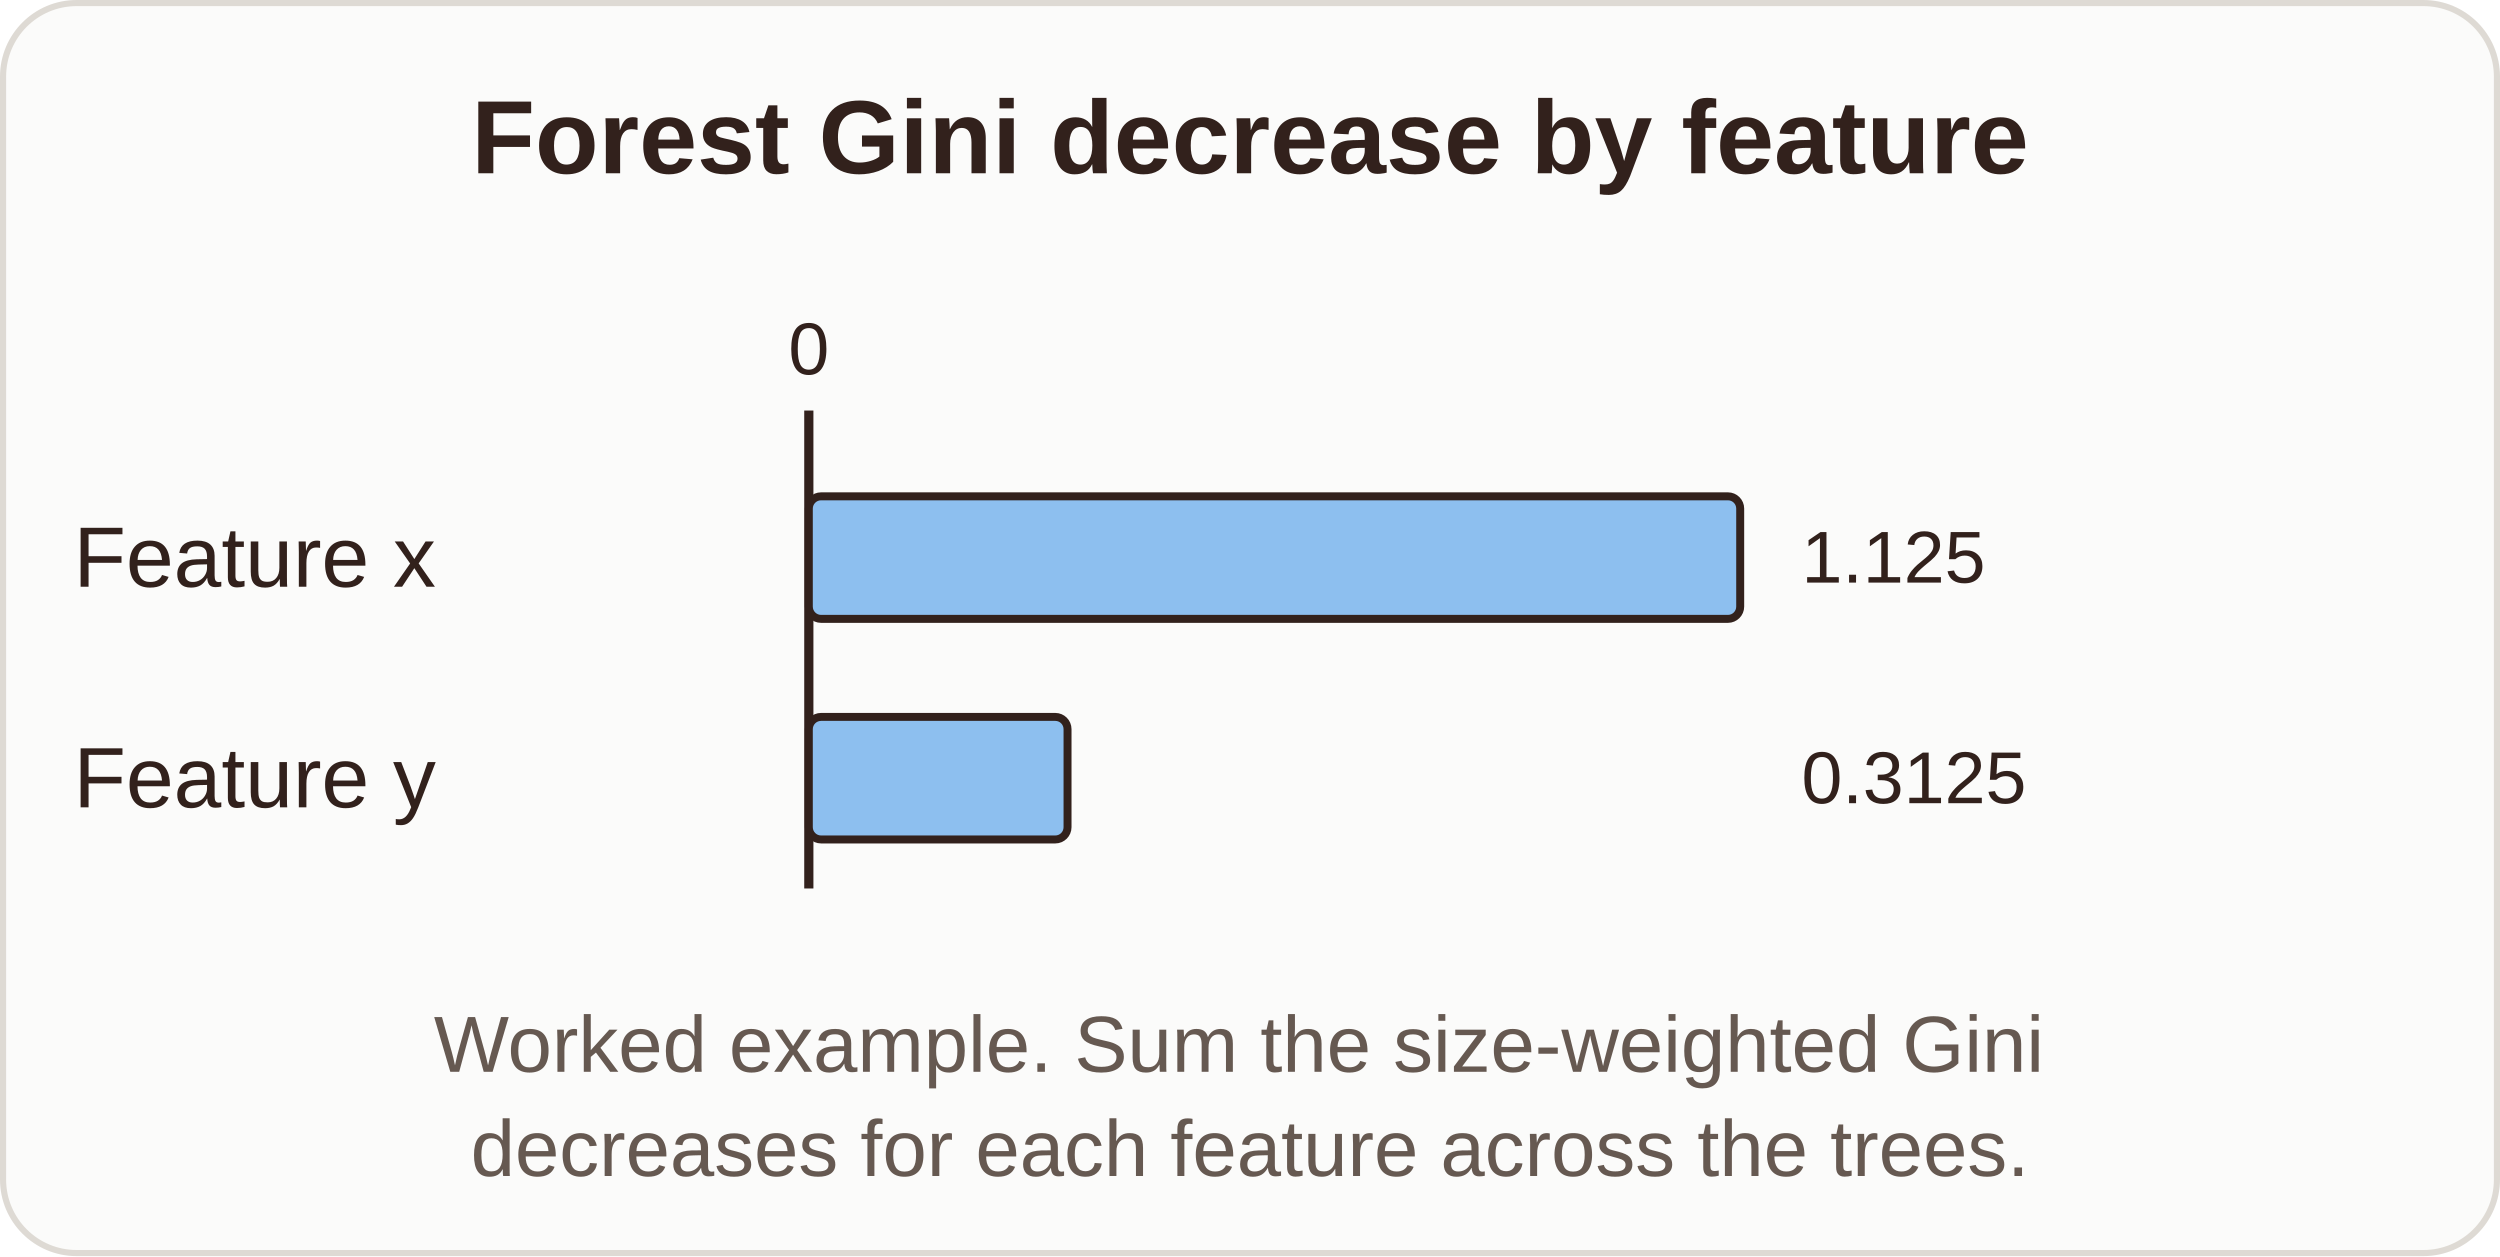
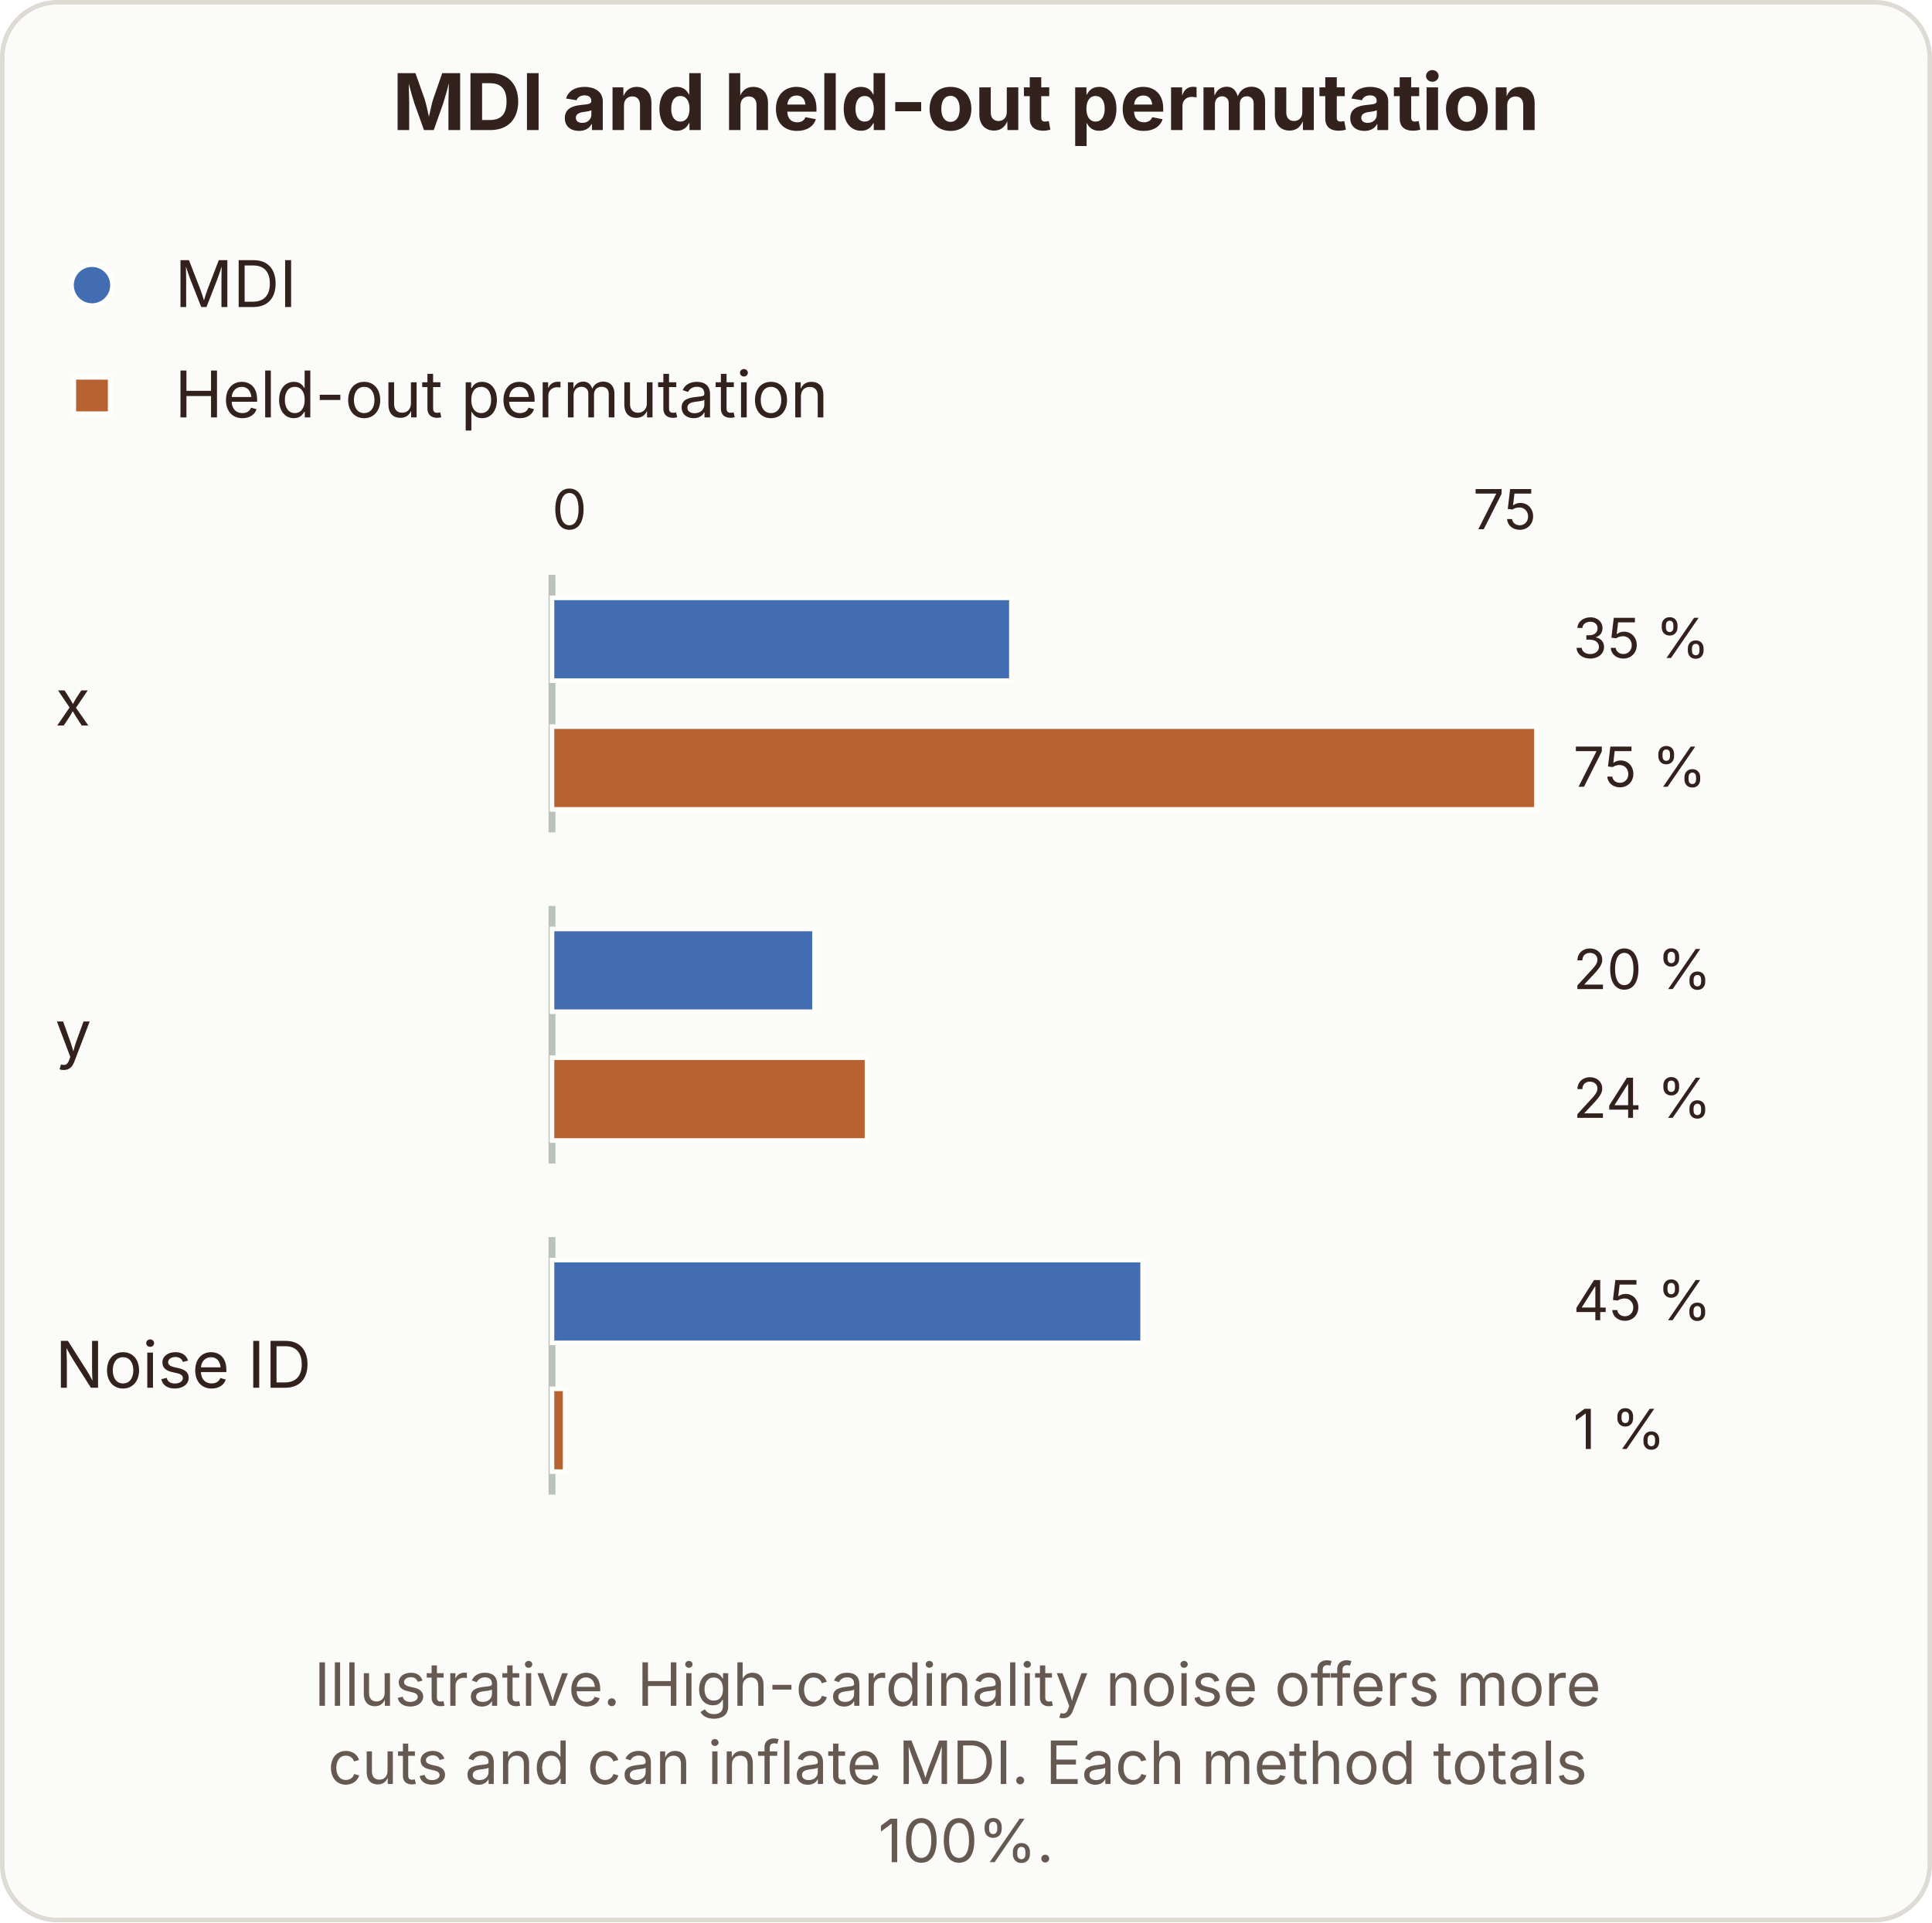
- <svg xmlns="http://www.w3.org/2000/svg" width="408" height="205" viewBox="0 0 408 205" role="img" aria-label="Forest Gini decrease by feature Feature x: 1.125 Feature y: 0.3125 Worked example. Sum the size-weighted Gini decreases for each feature across the trees." font-family="Arial, Liberation Sans, sans-serif" style="display:block;max-width:none;margin-inline:auto" data-tutor-diagram="bar-chart">
-   <rect x="0.5" y="0.5" width="407" height="204" rx="12" fill="var(--viz-surface, #fbfbfa)" stroke="var(--color-line, #dedad4)" />
-   <text x="204" y="22.5" fill="var(--color-ink, #32211c)" font-size="17" font-weight="700" text-anchor="middle">
-     <tspan x="204" y="28.28">Forest Gini decrease by feature</tspan>
+ <svg xmlns="http://www.w3.org/2000/svg" width="420" height="418" viewBox="0 0 420 418" role="img" aria-label="MDI and held-out permutation grouped bars (%) x: MDI 35; Held-out permutation 75 y: MDI 20; Held-out permutation 24 Noise ID: MDI 45; Held-out permutation 1 Illustrative. High-cardinality noise offers more cuts and can inflate MDI. Each method totals 100%." font-family="Inter, Liberation Sans, Arial, sans-serif" style="display:block;max-width:none;margin-inline:auto;--color-ink:#202723;--color-ink-2:#5d675f;--color-line:#e3e7e0;--viz-surface:#fffefa" data-tutor-diagram="bar-chart">
+   <rect x="0.5" y="0.5" width="419" height="417" rx="12" fill="var(--viz-surface, #fbfbfa)" stroke="var(--color-line, #dedad4)" />
+   <text x="210" y="22.5" fill="var(--color-ink, #32211c)" font-size="17" font-weight="700" text-anchor="middle">
+     <tspan x="210" y="28.28">MDI and held-out permutation</tspan>
  </text>
  <g transform="translate(0 39)">
-     <line x1="132" x2="132" y1="28" y2="106" stroke="var(--color-ink, #32211c)" stroke-width="1.5" data-tutor-bar-baseline="" />
-     <text x="132" y="18" fill="var(--color-ink, #32211c)" font-size="12" font-weight="400" text-anchor="middle">
-       <tspan x="132" y="22.08">0</tspan>
+     <circle cx="20" cy="23" r="4.5" fill="#426db2" stroke="#fffefa" stroke-width="1.1" />
+     <text x="38" y="23" fill="var(--color-ink, #32211c)" font-size="14" font-weight="400" text-anchor="start">
+       <tspan x="38" y="27.76">MDI</tspan>
    </text>
-     <rect x="132" y="42" width="152" height="20" rx="2" fill="#8DBFEF" stroke="var(--color-ink, #32211c)" stroke-width="1.3" data-tutor-bar="1.125" />
-     <text x="12" y="52" fill="var(--color-ink, #32211c)" font-size="14" font-weight="400" text-anchor="start">
-       <tspan x="12" y="56.76">Feature x</tspan>
+     <rect x="16" y="43" width="8" height="8" fill="#b86232" stroke="#fffefa" stroke-width="1.1" />
+     <text x="38" y="47" fill="var(--color-ink, #32211c)" font-size="14" font-weight="400" text-anchor="start">
+       <tspan x="38" y="51.76">Held-out permutation</tspan>
    </text>
-     <text x="294" y="52" fill="var(--color-ink, #32211c)" font-size="12" font-weight="400" text-anchor="start">
-       <tspan x="294" y="56.08">1.125</tspan>
+     <text x="120" y="72" fill="var(--color-ink, #32211c)" font-size="12" font-weight="400" text-anchor="start">
+       <tspan x="120" y="76.08">0</tspan>
    </text>
-     <rect x="132" y="78" width="42.222" height="20" rx="2" fill="#8DBFEF" stroke="var(--color-ink, #32211c)" stroke-width="1.3" data-tutor-bar="0.3125" />
-     <text x="12" y="88" fill="var(--color-ink, #32211c)" font-size="14" font-weight="400" text-anchor="start">
-       <tspan x="12" y="92.76">Feature y</tspan>
+     <text x="334" y="72" fill="var(--color-ink, #32211c)" font-size="12" font-weight="400" text-anchor="end">
+       <tspan x="334" y="76.08">75</tspan>
    </text>
-     <text x="294" y="88" fill="var(--color-ink, #32211c)" font-size="12" font-weight="400" text-anchor="start">
-       <tspan x="294" y="92.08">0.3125</tspan>
+     <line x1="120" x2="120" y1="86" y2="142" stroke="#b9c3b9" stroke-width="1.5" data-tutor-bar-baseline="" />
+     <text x="12" y="114" fill="var(--color-ink, #32211c)" font-size="14" font-weight="400" text-anchor="start">
+       <tspan x="12" y="118.76">x</tspan>
+     </text>
+     <rect x="120" y="91" width="99.867" height="18" fill="#426db2" stroke="#fffefa" stroke-width="1" data-tutor-grouped-bar="35" data-tutor-bar-category="x" data-tutor-bar-series="MDI" data-tutor-stack-from="0" data-tutor-stack-to="35" />
+     <text x="342" y="100" fill="var(--color-ink, #32211c)" font-size="12" font-weight="400" text-anchor="start">
+       <tspan x="342" y="104.08">35 %</tspan>
+     </text>
+     <rect x="120" y="119" width="214" height="18" fill="#b86232" stroke="#fffefa" stroke-width="1" data-tutor-grouped-bar="75" data-tutor-bar-category="x" data-tutor-bar-series="Held-out permutation" data-tutor-stack-from="0" data-tutor-stack-to="75" />
+     <text x="342" y="128" fill="var(--color-ink, #32211c)" font-size="12" font-weight="400" text-anchor="start">
+       <tspan x="342" y="132.08">75 %</tspan>
+     </text>
+     <line x1="120" x2="120" y1="158" y2="214" stroke="#b9c3b9" stroke-width="1.5" data-tutor-bar-baseline="" />
+     <text x="12" y="186" fill="var(--color-ink, #32211c)" font-size="14" font-weight="400" text-anchor="start">
+       <tspan x="12" y="190.76">y</tspan>
+     </text>
+     <rect x="120" y="163" width="57.067" height="18" fill="#426db2" stroke="#fffefa" stroke-width="1" data-tutor-grouped-bar="20" data-tutor-bar-category="y" data-tutor-bar-series="MDI" data-tutor-stack-from="0" data-tutor-stack-to="20" />
+     <text x="342" y="172" fill="var(--color-ink, #32211c)" font-size="12" font-weight="400" text-anchor="start">
+       <tspan x="342" y="176.08">20 %</tspan>
+     </text>
+     <rect x="120" y="191" width="68.48" height="18" fill="#b86232" stroke="#fffefa" stroke-width="1" data-tutor-grouped-bar="24" data-tutor-bar-category="y" data-tutor-bar-series="Held-out permutation" data-tutor-stack-from="0" data-tutor-stack-to="24" />
+     <text x="342" y="200" fill="var(--color-ink, #32211c)" font-size="12" font-weight="400" text-anchor="start">
+       <tspan x="342" y="204.08">24 %</tspan>
+     </text>
+     <line x1="120" x2="120" y1="230" y2="286" stroke="#b9c3b9" stroke-width="1.5" data-tutor-bar-baseline="" />
+     <text x="12" y="258" fill="var(--color-ink, #32211c)" font-size="14" font-weight="400" text-anchor="start">
+       <tspan x="12" y="262.76">Noise ID</tspan>
+     </text>
+     <rect x="120" y="235" width="128.4" height="18" fill="#426db2" stroke="#fffefa" stroke-width="1" data-tutor-grouped-bar="45" data-tutor-bar-category="Noise ID" data-tutor-bar-series="MDI" data-tutor-stack-from="0" data-tutor-stack-to="45" />
+     <text x="342" y="244" fill="var(--color-ink, #32211c)" font-size="12" font-weight="400" text-anchor="start">
+       <tspan x="342" y="248.08">45 %</tspan>
+     </text>
+     <rect x="120" y="263" width="2.853" height="18" fill="#b86232" stroke="#fffefa" stroke-width="1" data-tutor-grouped-bar="1" data-tutor-bar-category="Noise ID" data-tutor-bar-series="Held-out permutation" data-tutor-stack-from="0" data-tutor-stack-to="1" />
+     <text x="342" y="272" fill="var(--color-ink, #32211c)" font-size="12" font-weight="400" text-anchor="start">
+       <tspan x="342" y="276.08">1 %</tspan>
    </text>
  </g>
-   <text x="204" y="179" fill="var(--color-ink-2, #665951)" font-size="13" font-weight="400" text-anchor="middle">
-     <tspan x="204" y="174.92">Worked example. Sum the size-weighted Gini</tspan>
-     <tspan x="204" y="191.92">decreases for each feature across the trees.</tspan>
+   <text x="210" y="383.5" fill="var(--color-ink-2, #665951)" font-size="13" font-weight="400" text-anchor="middle">
+     <tspan x="210" y="370.92">Illustrative. High-cardinality noise offers more</tspan>
+     <tspan x="210" y="387.92">cuts and can inflate MDI. Each method totals</tspan>
+     <tspan x="210" y="404.92">100%.</tspan>
  </text>
</svg>
